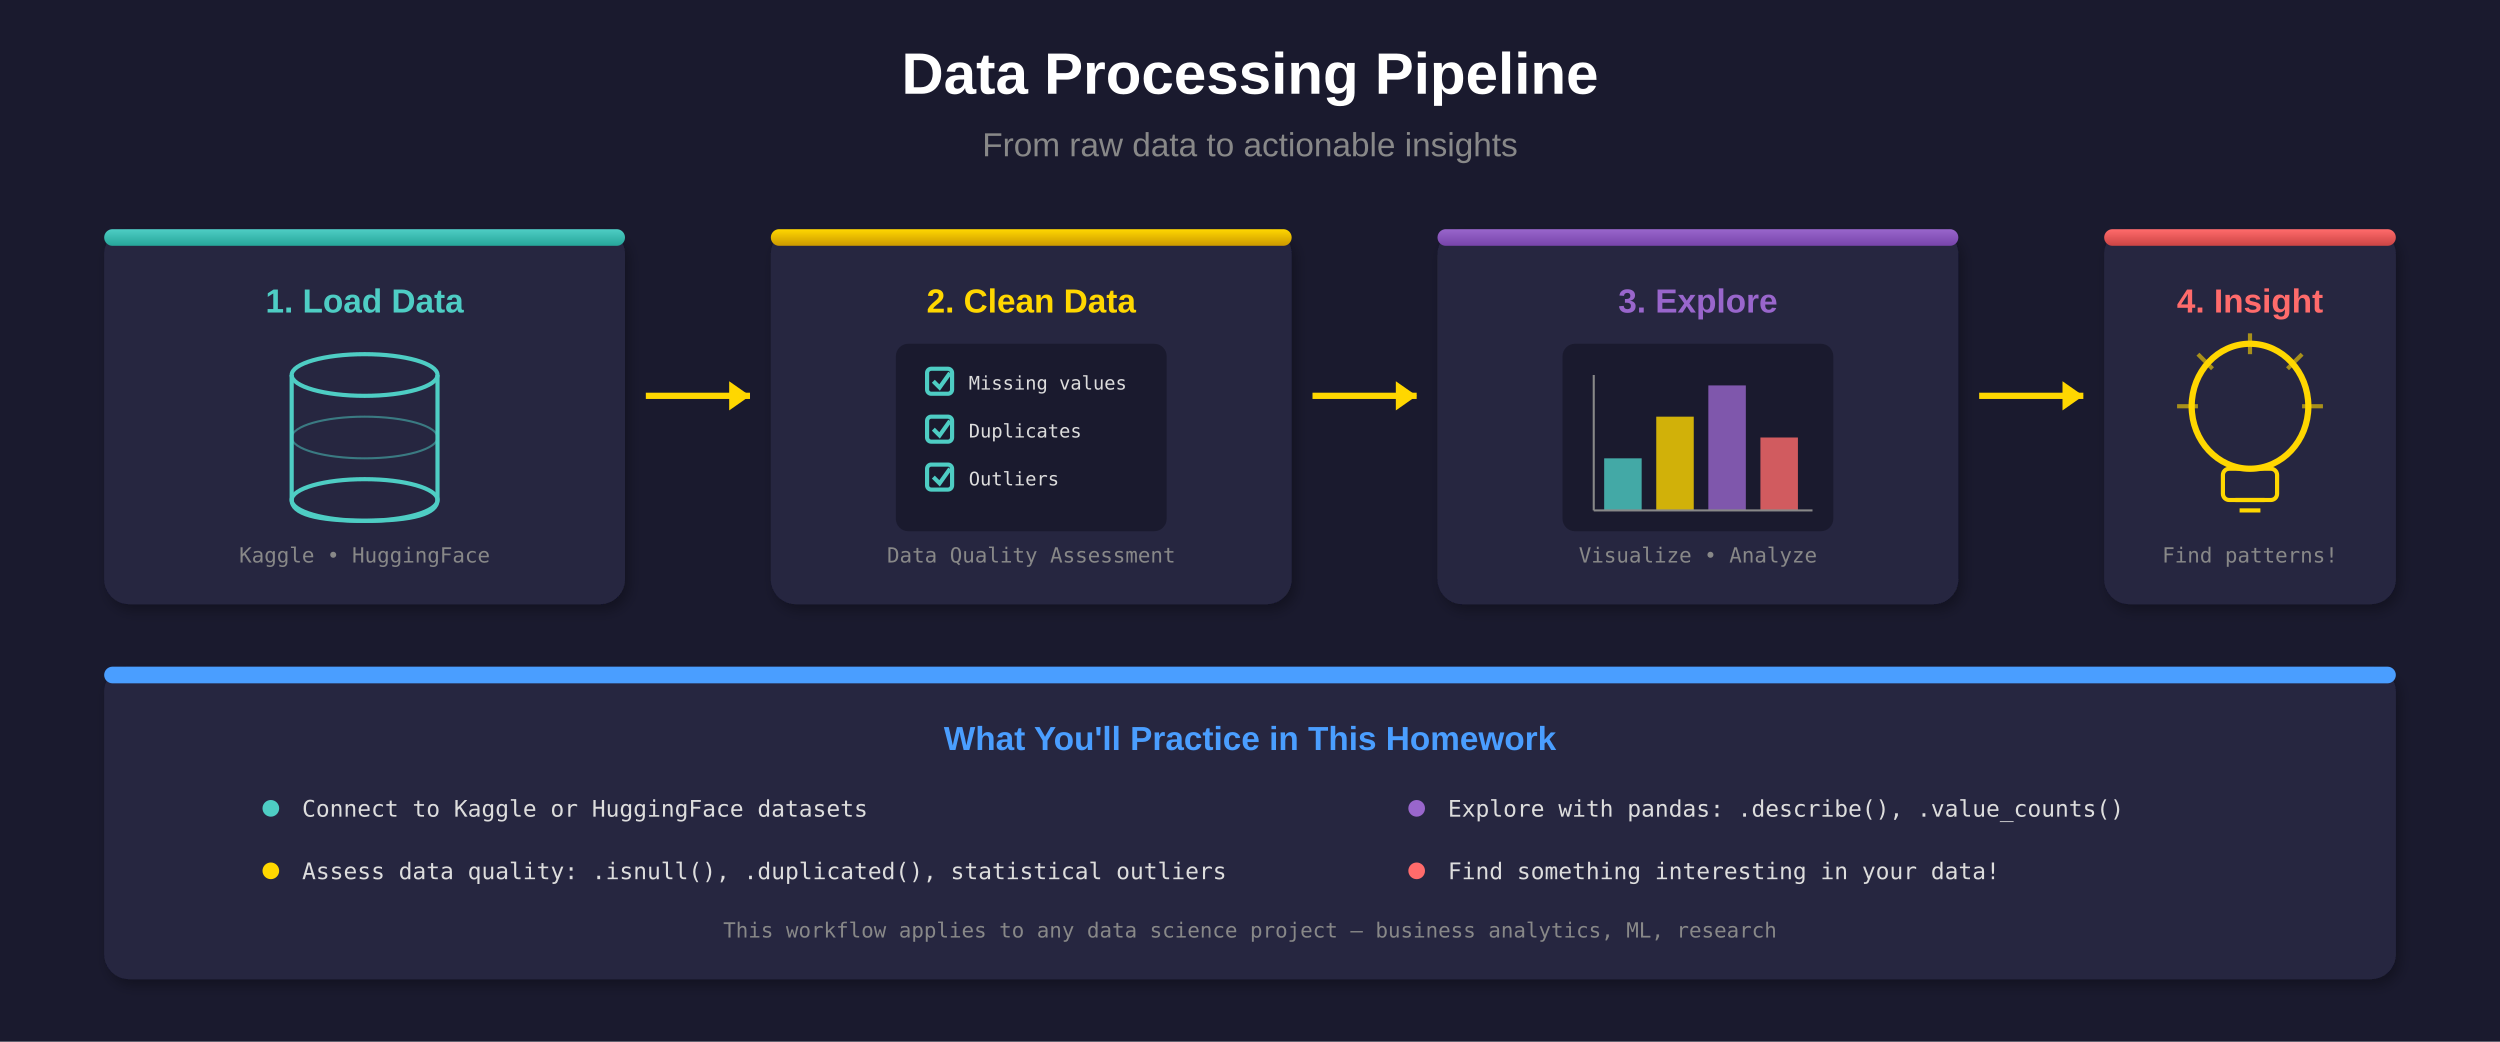
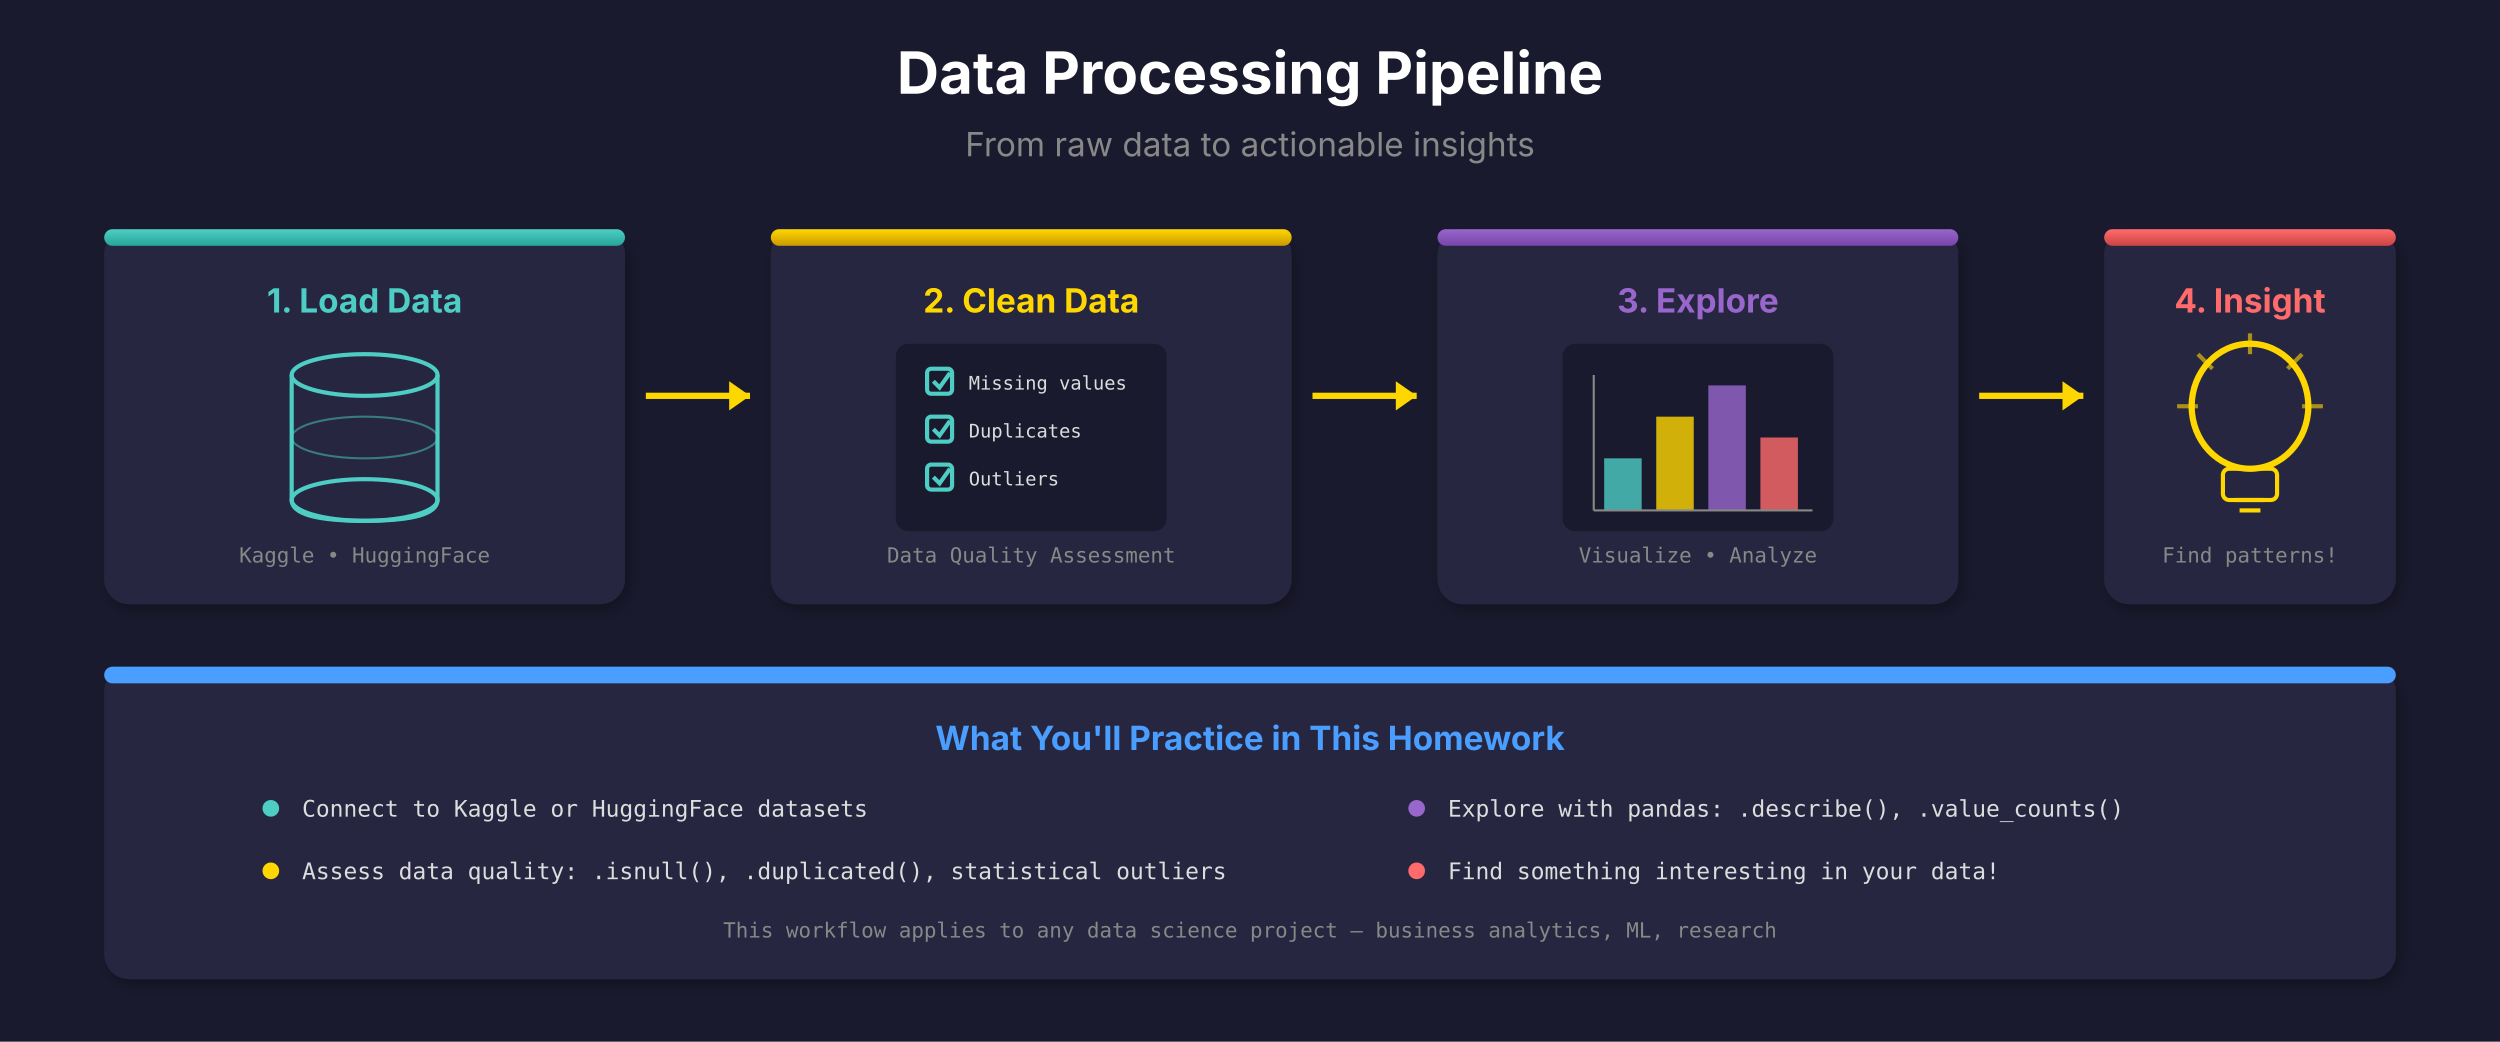
<svg xmlns="http://www.w3.org/2000/svg" viewBox="0 0 1200 500" width="1200" height="500">
  <defs>
    <linearGradient id="loadGrad" x1="0%" y1="0%" x2="0%" y2="100%">
      <stop offset="0%" style="stop-color:#4ecdc4;stop-opacity:1" />
      <stop offset="100%" style="stop-color:#26a69a;stop-opacity:1" />
    </linearGradient>
    <linearGradient id="cleanGrad" x1="0%" y1="0%" x2="0%" y2="100%">
      <stop offset="0%" style="stop-color:#ffd700;stop-opacity:1" />
      <stop offset="100%" style="stop-color:#cc9900;stop-opacity:1" />
    </linearGradient>
    <linearGradient id="exploreGrad" x1="0%" y1="0%" x2="0%" y2="100%">
      <stop offset="0%" style="stop-color:#9966cc;stop-opacity:1" />
      <stop offset="100%" style="stop-color:#7744aa;stop-opacity:1" />
    </linearGradient>
    <linearGradient id="insightGrad" x1="0%" y1="0%" x2="0%" y2="100%">
      <stop offset="0%" style="stop-color:#ff6b6b;stop-opacity:1" />
      <stop offset="100%" style="stop-color:#cc4444;stop-opacity:1" />
    </linearGradient>
    <filter id="shadow" x="-20%" y="-20%" width="140%" height="140%">
      <feDropShadow dx="2" dy="3" stdDeviation="3" flood-opacity="0.3" />
    </filter>
  </defs>
  <rect width="1200" height="500" fill="#1a1a2e" />
-   <text x="600" y="45" font-family="Helvetica Neue, Arial, sans-serif" font-size="28" font-weight="bold" fill="white" text-anchor="middle">Data Processing Pipeline</text>
-   <text x="600" y="75" font-family="Helvetica Neue, Arial, sans-serif" font-size="16" fill="#888" text-anchor="middle">From raw data to actionable insights</text>
+   <text x="600" y="45" font-family="SF Pro Display, SF Pro, -apple-system, sans-serif" font-size="28" font-weight="bold" fill="white" text-anchor="middle">Data Processing Pipeline</text>
+   <text x="600" y="75" font-family="SF Pro Display, SF Pro, -apple-system, sans-serif" font-size="16" fill="#888" text-anchor="middle">From raw data to actionable insights</text>
  <g transform="translate(50, 110)">
    <rect x="0" y="0" width="250" height="180" rx="12" fill="#252540" filter="url(#shadow)" />
    <rect x="0" y="0" width="250" height="8" rx="4" fill="url(#loadGrad)" />
-     <text x="125" y="40" font-family="Helvetica Neue, Arial, sans-serif" font-size="16" font-weight="bold" fill="#4ecdc4" text-anchor="middle">1. Load Data</text>
+     <text x="125" y="40" font-family="SF Pro Display, SF Pro, -apple-system, sans-serif" font-size="16" font-weight="bold" fill="#4ecdc4" text-anchor="middle">1. Load Data</text>
    <g transform="translate(85, 60)">
      <ellipse cx="40" cy="10" rx="35" ry="10" fill="none" stroke="#4ecdc4" stroke-width="2" />
      <path d="M 5 10 L 5 70 Q 5 80 40 80 Q 75 80 75 70 L 75 10" fill="none" stroke="#4ecdc4" stroke-width="2" />
      <ellipse cx="40" cy="70" rx="35" ry="10" fill="none" stroke="#4ecdc4" stroke-width="2" />
      <ellipse cx="40" cy="40" rx="35" ry="10" fill="none" stroke="#4ecdc4" stroke-width="1" opacity="0.5" />
    </g>
-     <text x="125" y="160" font-family="Monaco, monospace" font-size="10" fill="#888" text-anchor="middle">Kaggle • HuggingFace</text>
+     <text x="125" y="160" font-family="SF Mono, Menlo, monospace" font-size="10" fill="#888" text-anchor="middle">Kaggle • HuggingFace</text>
  </g>
  <g transform="translate(310, 190)">
    <line x1="0" y1="0" x2="50" y2="0" stroke="#ffd700" stroke-width="3" />
    <polygon points="50,0 40,-7 40,7" fill="#ffd700" />
  </g>
  <g transform="translate(370, 110)">
    <rect x="0" y="0" width="250" height="180" rx="12" fill="#252540" filter="url(#shadow)" />
    <rect x="0" y="0" width="250" height="8" rx="4" fill="url(#cleanGrad)" />
-     <text x="125" y="40" font-family="Helvetica Neue, Arial, sans-serif" font-size="16" font-weight="bold" fill="#ffd700" text-anchor="middle">2. Clean Data</text>
+     <text x="125" y="40" font-family="SF Pro Display, SF Pro, -apple-system, sans-serif" font-size="16" font-weight="bold" fill="#ffd700" text-anchor="middle">2. Clean Data</text>
    <g transform="translate(60, 55)">
      <rect x="0" y="0" width="130" height="90" rx="6" fill="#1a1a2e" />
      <rect x="15" y="12" width="12" height="12" rx="2" fill="none" stroke="#4ecdc4" stroke-width="2" />
      <path d="M 18 18 L 21 21 L 26 14" fill="none" stroke="#4ecdc4" stroke-width="2" />
-       <text x="35" y="22" font-family="Monaco, monospace" font-size="9" fill="#ddd">Missing values</text>
+       <text x="35" y="22" font-family="SF Mono, Menlo, monospace" font-size="9" fill="#ddd">Missing values</text>
      <rect x="15" y="35" width="12" height="12" rx="2" fill="none" stroke="#4ecdc4" stroke-width="2" />
      <path d="M 18 41 L 21 44 L 26 37" fill="none" stroke="#4ecdc4" stroke-width="2" />
-       <text x="35" y="45" font-family="Monaco, monospace" font-size="9" fill="#ddd">Duplicates</text>
+       <text x="35" y="45" font-family="SF Mono, Menlo, monospace" font-size="9" fill="#ddd">Duplicates</text>
      <rect x="15" y="58" width="12" height="12" rx="2" fill="none" stroke="#4ecdc4" stroke-width="2" />
      <path d="M 18 64 L 21 67 L 26 60" fill="none" stroke="#4ecdc4" stroke-width="2" />
-       <text x="35" y="68" font-family="Monaco, monospace" font-size="9" fill="#ddd">Outliers</text>
+       <text x="35" y="68" font-family="SF Mono, Menlo, monospace" font-size="9" fill="#ddd">Outliers</text>
    </g>
-     <text x="125" y="160" font-family="Monaco, monospace" font-size="10" fill="#888" text-anchor="middle">Data Quality Assessment</text>
+     <text x="125" y="160" font-family="SF Mono, Menlo, monospace" font-size="10" fill="#888" text-anchor="middle">Data Quality Assessment</text>
  </g>
  <g transform="translate(630, 190)">
    <line x1="0" y1="0" x2="50" y2="0" stroke="#ffd700" stroke-width="3" />
    <polygon points="50,0 40,-7 40,7" fill="#ffd700" />
  </g>
  <g transform="translate(690, 110)">
    <rect x="0" y="0" width="250" height="180" rx="12" fill="#252540" filter="url(#shadow)" />
    <rect x="0" y="0" width="250" height="8" rx="4" fill="url(#exploreGrad)" />
-     <text x="125" y="40" font-family="Helvetica Neue, Arial, sans-serif" font-size="16" font-weight="bold" fill="#9966cc" text-anchor="middle">3. Explore</text>
+     <text x="125" y="40" font-family="SF Pro Display, SF Pro, -apple-system, sans-serif" font-size="16" font-weight="bold" fill="#9966cc" text-anchor="middle">3. Explore</text>
    <g transform="translate(60, 55)">
      <rect x="0" y="0" width="130" height="90" rx="6" fill="#1a1a2e" />
      <rect x="20" y="55" width="18" height="25" fill="#4ecdc4" opacity="0.8" />
      <rect x="45" y="35" width="18" height="45" fill="#ffd700" opacity="0.8" />
      <rect x="70" y="20" width="18" height="60" fill="#9966cc" opacity="0.8" />
      <rect x="95" y="45" width="18" height="35" fill="#ff6b6b" opacity="0.8" />
      <line x1="15" y1="80" x2="120" y2="80" stroke="#888" stroke-width="1" />
      <line x1="15" y1="15" x2="15" y2="80" stroke="#888" stroke-width="1" />
    </g>
-     <text x="125" y="160" font-family="Monaco, monospace" font-size="10" fill="#888" text-anchor="middle">Visualize • Analyze</text>
+     <text x="125" y="160" font-family="SF Mono, Menlo, monospace" font-size="10" fill="#888" text-anchor="middle">Visualize • Analyze</text>
  </g>
  <g transform="translate(950, 190)">
    <line x1="0" y1="0" x2="50" y2="0" stroke="#ffd700" stroke-width="3" />
    <polygon points="50,0 40,-7 40,7" fill="#ffd700" />
  </g>
  <g transform="translate(1010, 110)">
    <rect x="0" y="0" width="140" height="180" rx="12" fill="#252540" filter="url(#shadow)" />
    <rect x="0" y="0" width="140" height="8" rx="4" fill="url(#insightGrad)" />
-     <text x="70" y="40" font-family="Helvetica Neue, Arial, sans-serif" font-size="16" font-weight="bold" fill="#ff6b6b" text-anchor="middle">4. Insight</text>
+     <text x="70" y="40" font-family="SF Pro Display, SF Pro, -apple-system, sans-serif" font-size="16" font-weight="bold" fill="#ff6b6b" text-anchor="middle">4. Insight</text>
    <g transform="translate(35, 55)">
      <ellipse cx="35" cy="30" rx="28" ry="30" fill="none" stroke="#ffd700" stroke-width="3" />
      <rect x="22" y="60" width="26" height="15" rx="3" fill="none" stroke="#ffd700" stroke-width="2" />
      <line x1="28" y1="75" x2="42" y2="75" stroke="#ffd700" stroke-width="2" />
      <line x1="30" y1="80" x2="40" y2="80" stroke="#ffd700" stroke-width="2" />
      <line x1="35" y1="-5" x2="35" y2="5" stroke="#ffd700" stroke-width="2" opacity="0.6" />
      <line x1="0" y1="30" x2="10" y2="30" stroke="#ffd700" stroke-width="2" opacity="0.6" />
      <line x1="60" y1="30" x2="70" y2="30" stroke="#ffd700" stroke-width="2" opacity="0.6" />
      <line x1="10" y1="5" x2="17" y2="12" stroke="#ffd700" stroke-width="2" opacity="0.6" />
      <line x1="53" y1="12" x2="60" y2="5" stroke="#ffd700" stroke-width="2" opacity="0.6" />
    </g>
-     <text x="70" y="160" font-family="Monaco, monospace" font-size="10" fill="#888" text-anchor="middle">Find patterns!</text>
+     <text x="70" y="160" font-family="SF Mono, Menlo, monospace" font-size="10" fill="#888" text-anchor="middle">Find patterns!</text>
  </g>
  <g transform="translate(50, 320)">
    <rect x="0" y="0" width="1100" height="150" rx="12" fill="#252540" filter="url(#shadow)" />
    <rect x="0" y="0" width="1100" height="8" rx="4" fill="#4a9eff" />
-     <text x="550" y="40" font-family="Helvetica Neue, Arial, sans-serif" font-size="16" font-weight="bold" fill="#4a9eff" text-anchor="middle">What You'll Practice in This Homework</text>
-     <g transform="translate(80, 60)" font-family="Monaco, monospace" font-size="11">
+     <text x="550" y="40" font-family="SF Pro Display, SF Pro, -apple-system, sans-serif" font-size="16" font-weight="bold" fill="#4a9eff" text-anchor="middle">What You'll Practice in This Homework</text>
+     <g transform="translate(80, 60)" font-family="SF Mono, Menlo, monospace" font-size="11">
      <circle cx="0" cy="8" r="4" fill="#4ecdc4" />
      <text x="15" y="12" fill="#ddd">Connect to Kaggle or HuggingFace datasets</text>
      <circle cx="0" cy="38" r="4" fill="#ffd700" />
      <text x="15" y="42" fill="#ddd">Assess data quality: .isnull(), .duplicated(), statistical outliers</text>
      <circle cx="550" cy="8" r="4" fill="#9966cc" />
      <text x="565" y="12" fill="#ddd">Explore with pandas: .describe(), .value_counts()</text>
      <circle cx="550" cy="38" r="4" fill="#ff6b6b" />
      <text x="565" y="42" fill="#ddd">Find something interesting in your data!</text>
    </g>
-     <text x="550" y="130" font-family="Monaco, monospace" font-size="10" fill="#888" text-anchor="middle">This workflow applies to any data science project — business analytics, ML, research</text>
+     <text x="550" y="130" font-family="SF Mono, Menlo, monospace" font-size="10" fill="#888" text-anchor="middle">This workflow applies to any data science project — business analytics, ML, research</text>
  </g>
</svg>
